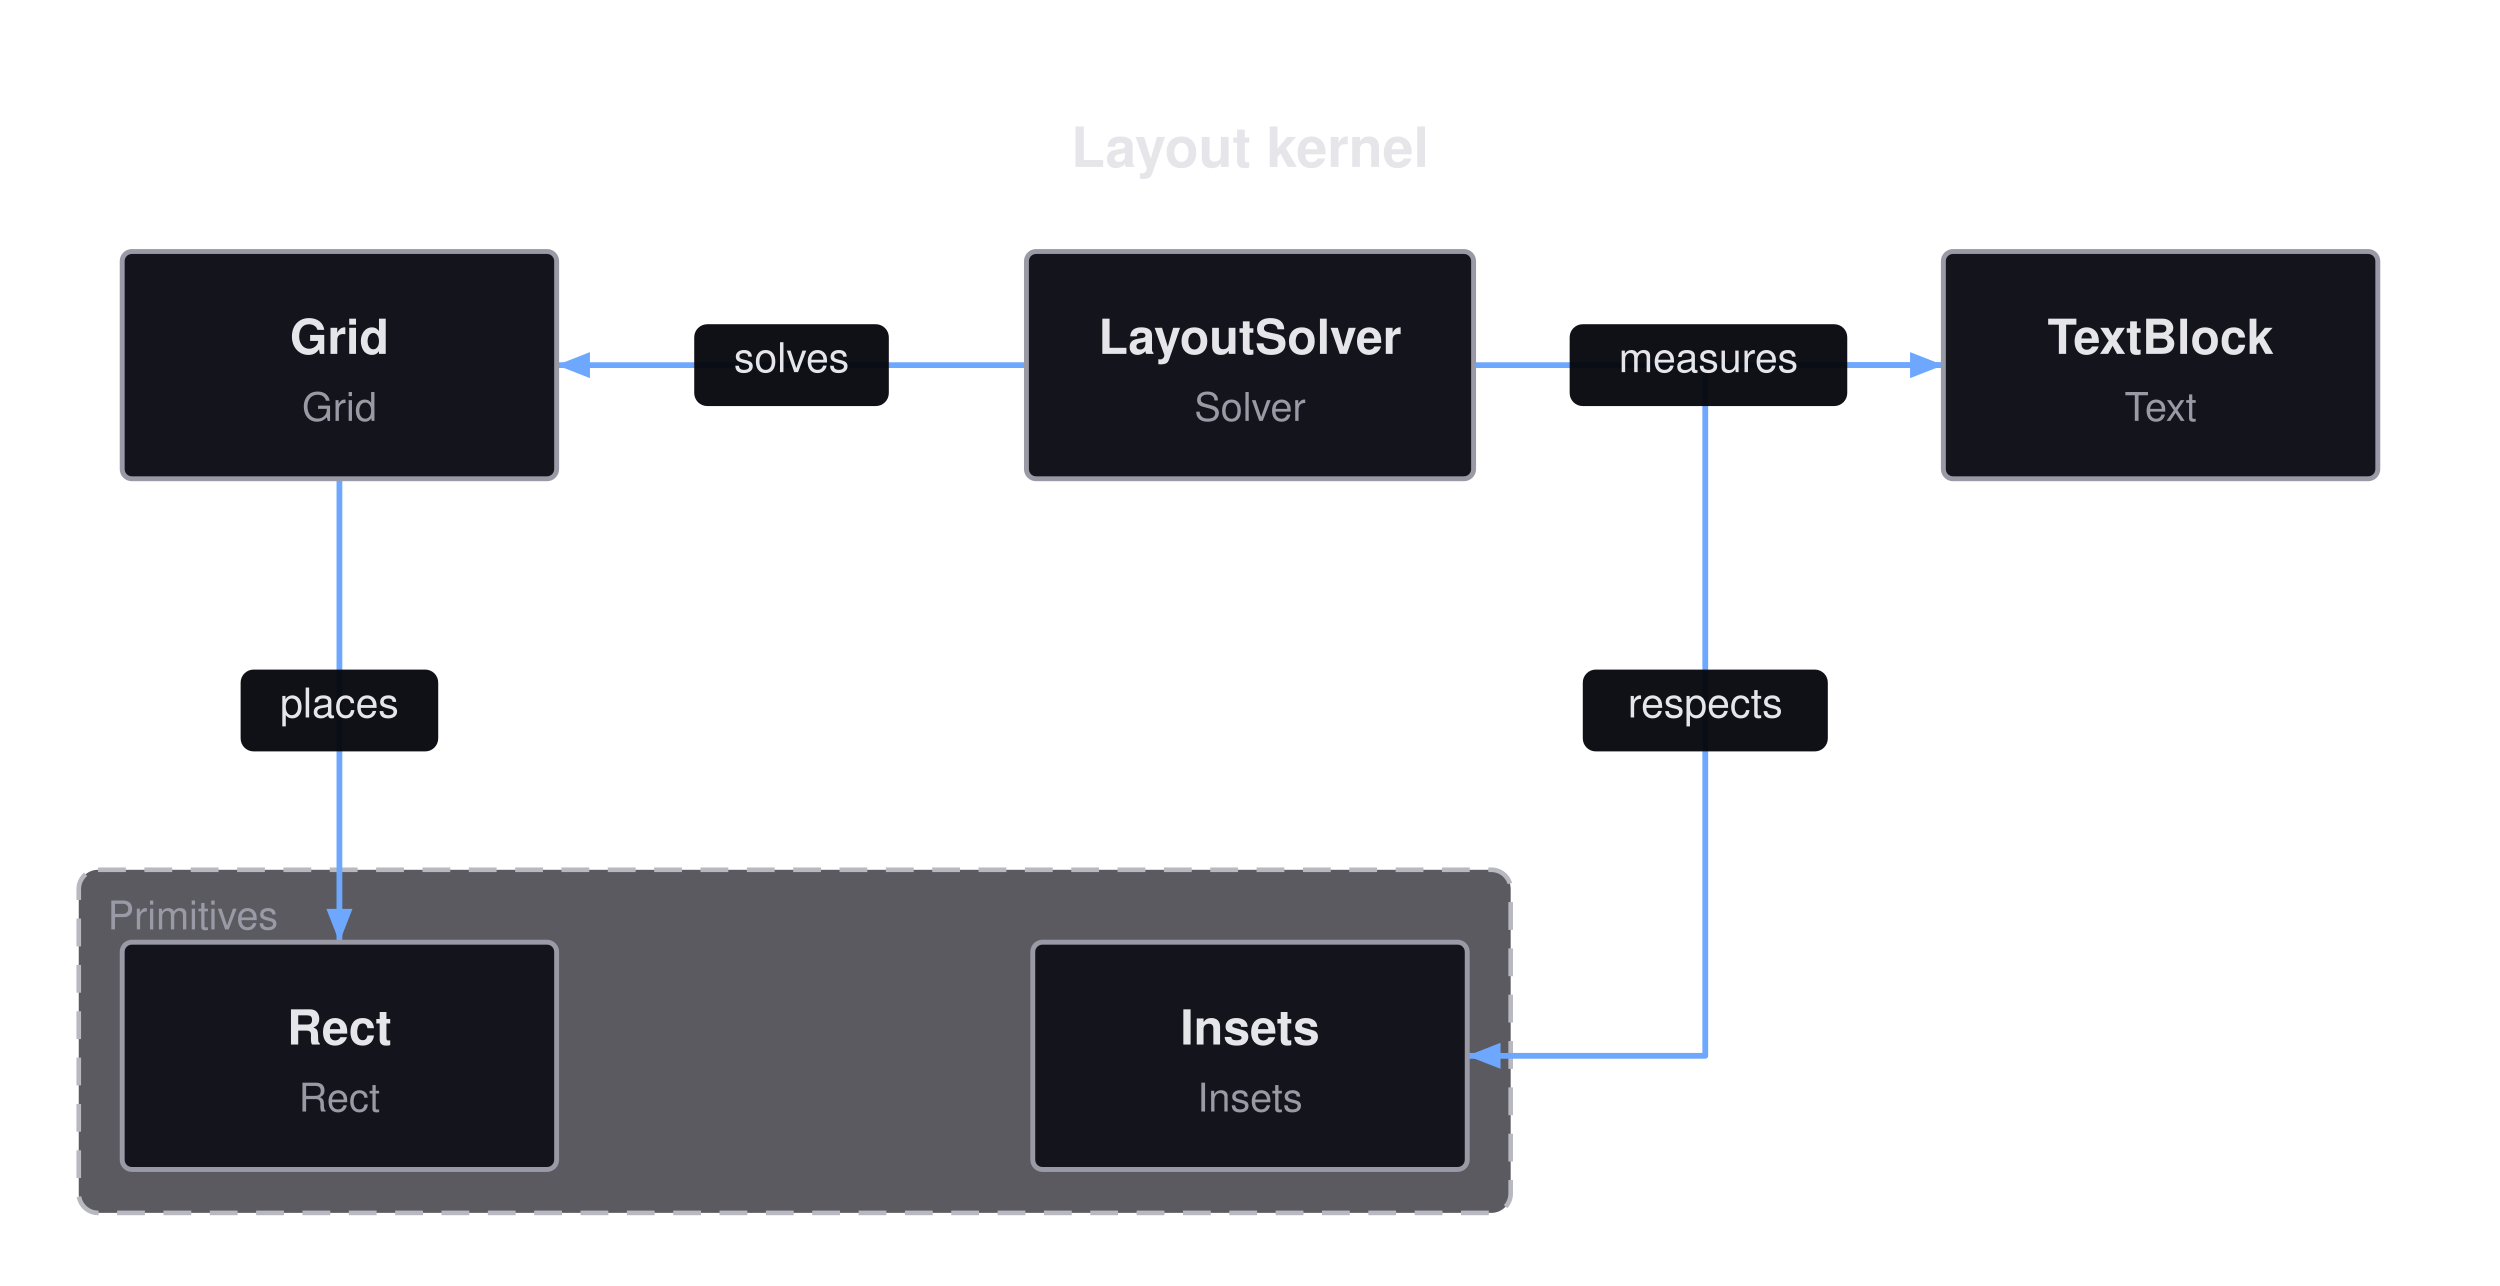
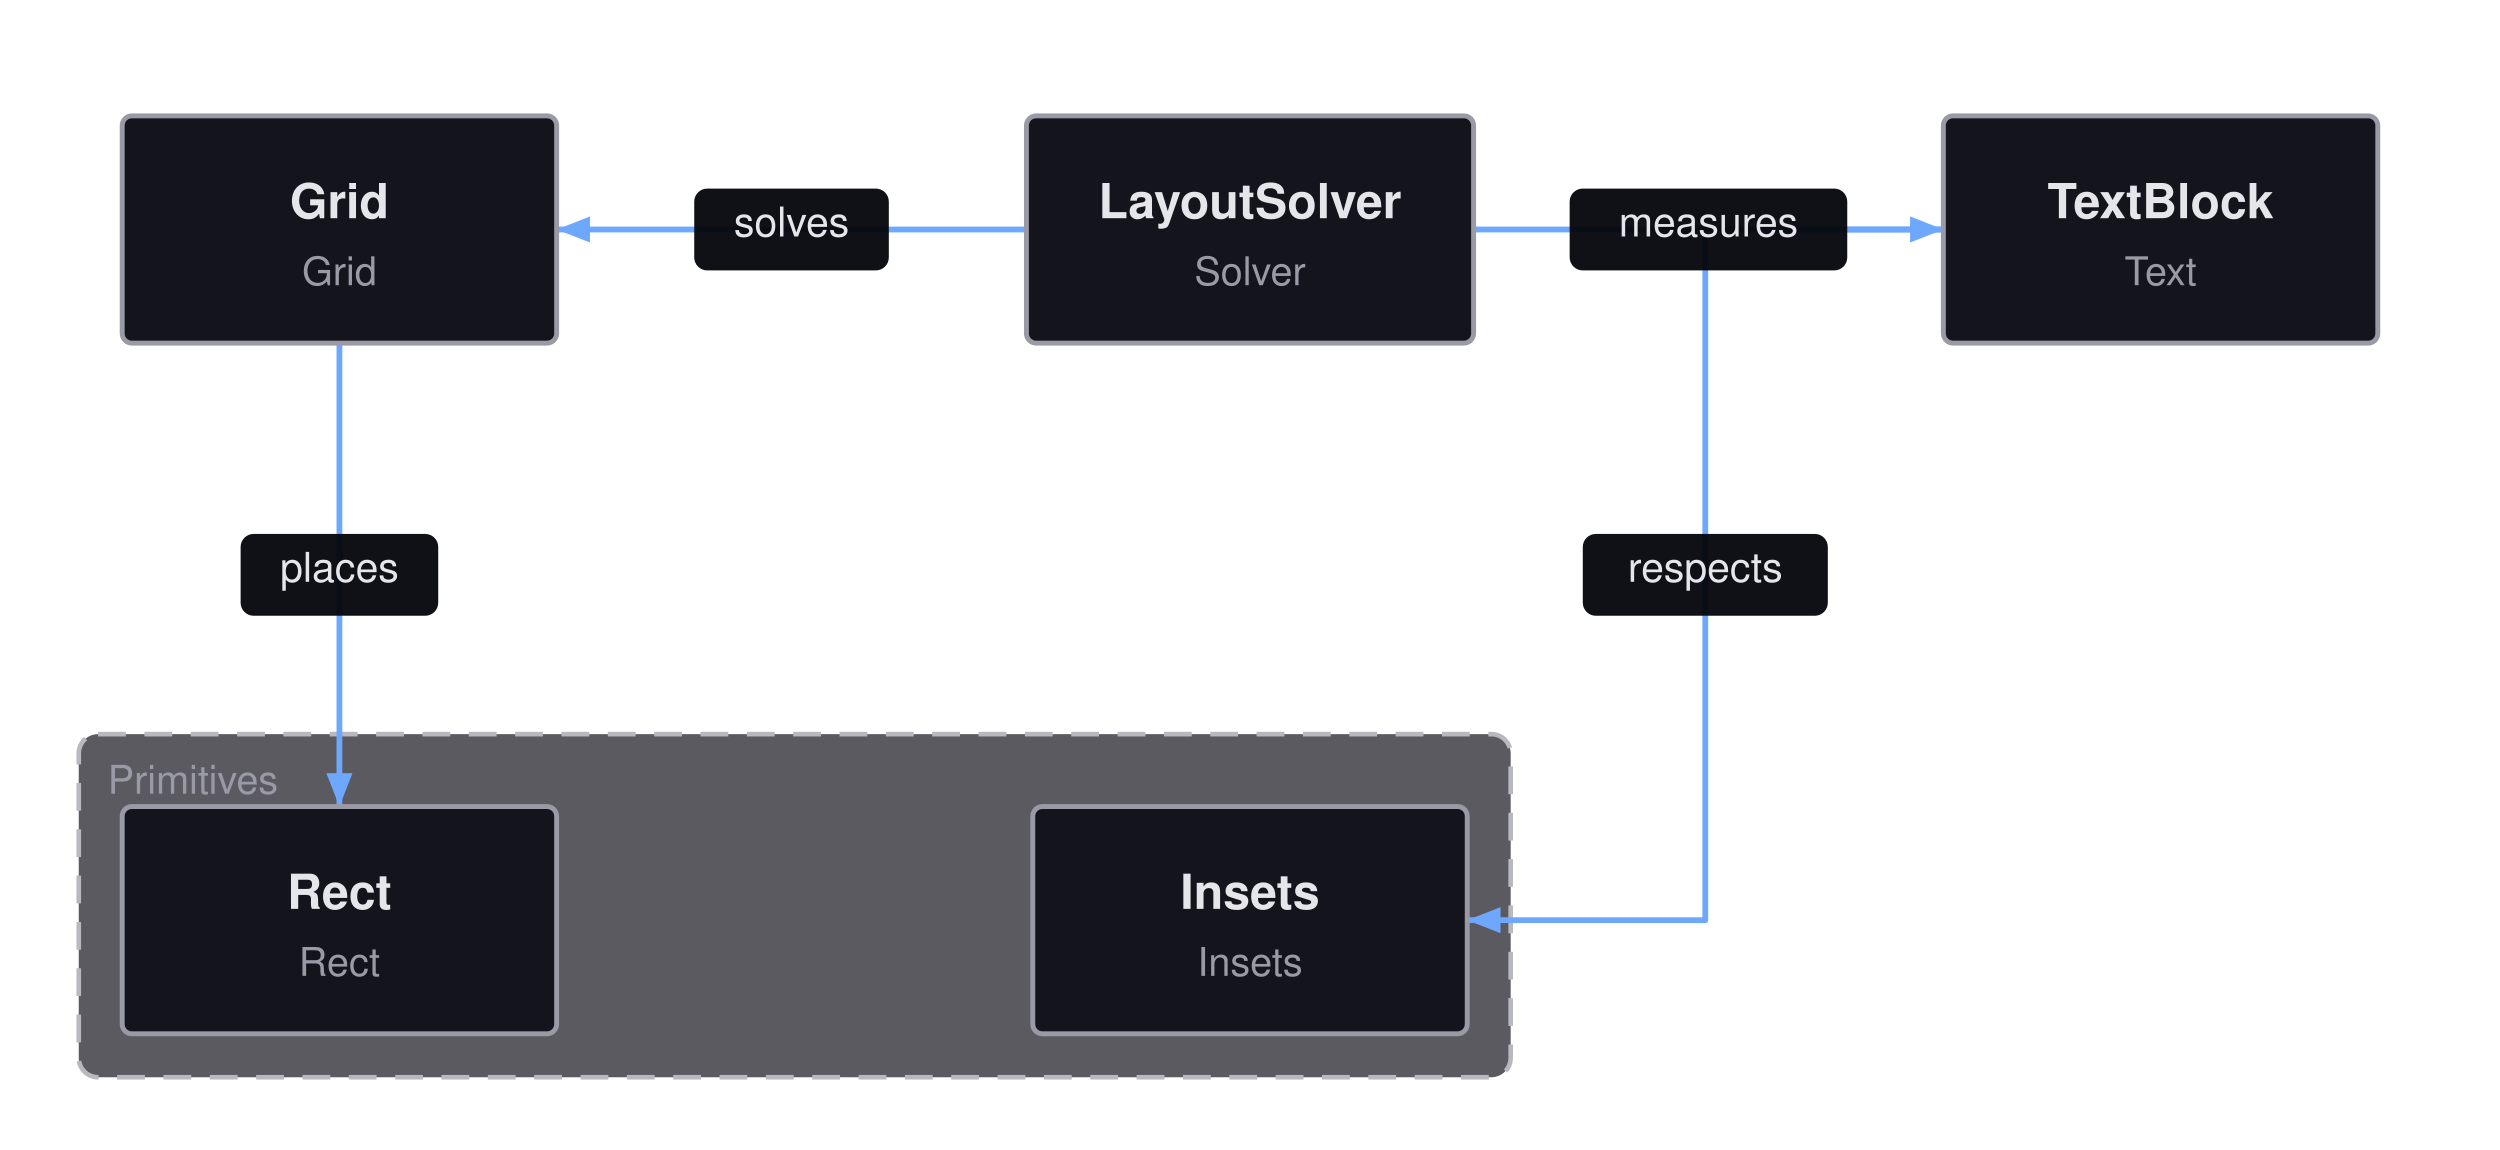
- <svg xmlns="http://www.w3.org/2000/svg" version="1.1" width="776.84" height="399.39" viewBox="0 0 776.84 399.39" class="atelier-diagram" data-renderer="atelier/diagram" role="img">
-   <rect x="0" y="0" width="776.84" height="399.39" fill="transparent" />
-   <text x="388.42" y="51.87" font-family="system-ui, -apple-system, Helvetica, Arial, sans-serif" font-size="17.25" font-weight="bold" text-anchor="middle" fill="var(--ink-0, #e6e6ea)">Layout kernel</text>
-   <rect x="24.47" y="270.27" width="444.95" height="106.62" rx="6" fill="var(--surface-1, #14141c)" stroke="var(--ink-1, #9a9aa6)" stroke-width="1.44" stroke-dasharray="8.64 5.76" opacity="0.7" />
-   <text x="33.47" y="288.79" font-family="system-ui, -apple-system, Helvetica, Arial, sans-serif" font-size="12.3" fill="var(--ink-1, #9a9aa6)">Primitives</text>
-   <line x1="318.95" y1="113.46" x2="172.97" y2="113.46" fill="none" stroke="var(--color-brand, #6ea8fe)" stroke-width="1.8" stroke-linecap="round" stroke-linejoin="round" />
-   <path d="M 172.97 113.46 L 183.32 109.41 L 183.32 117.51 Z" fill="var(--color-brand, #6ea8fe)" />
-   <line x1="457.89" y1="113.46" x2="603.87" y2="113.46" fill="none" stroke="var(--color-brand, #6ea8fe)" stroke-width="1.8" stroke-linecap="round" stroke-linejoin="round" />
-   <path d="M 603.87 113.46 L 593.52 117.51 L 593.52 109.41 Z" fill="var(--color-brand, #6ea8fe)" />
-   <line x1="105.47" y1="148.77" x2="105.47" y2="292.77" fill="none" stroke="var(--color-brand, #6ea8fe)" stroke-width="1.8" stroke-linecap="round" stroke-linejoin="round" />
-   <path d="M 105.47 292.77 L 101.42 282.42 L 109.52 282.42 Z" fill="var(--color-brand, #6ea8fe)" />
-   <path d="M 603.87 113.46 L 529.89 113.46 L 529.89 328.08 L 455.92 328.08" fill="none" stroke="var(--color-brand, #6ea8fe)" stroke-width="1.8" stroke-linecap="round" stroke-linejoin="round" />
-   <path d="M 455.92 328.08 L 466.27 324.03 L 466.27 332.13 Z" fill="var(--color-brand, #6ea8fe)" />
-   <rect x="318.95" y="78.15" width="138.95" height="70.62" rx="3" fill="var(--surface-1, #14141c)" stroke="var(--ink-1, #9a9aa6)" stroke-width="1.53" />
-   <text x="388.42" y="109.95" font-family="system-ui, -apple-system, Helvetica, Arial, sans-serif" font-size="15" font-weight="bold" text-anchor="middle" fill="var(--ink-0, #e6e6ea)">LayoutSolver</text>
-   <text x="388.42" y="130.77" font-family="system-ui, -apple-system, Helvetica, Arial, sans-serif" font-size="12.3" text-anchor="middle" fill="var(--ink-1, #9a9aa6)">Solver</text>
-   <rect x="37.97" y="78.15" width="135" height="70.62" rx="3" fill="var(--surface-1, #14141c)" stroke="var(--ink-1, #9a9aa6)" stroke-width="1.53" />
-   <text x="105.47" y="109.95" font-family="system-ui, -apple-system, Helvetica, Arial, sans-serif" font-size="15" font-weight="bold" text-anchor="middle" fill="var(--ink-0, #e6e6ea)">Grid</text>
-   <text x="105.47" y="130.77" font-family="system-ui, -apple-system, Helvetica, Arial, sans-serif" font-size="12.3" text-anchor="middle" fill="var(--ink-1, #9a9aa6)">Grid</text>
-   <rect x="603.87" y="78.15" width="135" height="70.62" rx="3" fill="var(--surface-1, #14141c)" stroke="var(--ink-1, #9a9aa6)" stroke-width="1.53" />
-   <text x="671.37" y="109.95" font-family="system-ui, -apple-system, Helvetica, Arial, sans-serif" font-size="15" font-weight="bold" text-anchor="middle" fill="var(--ink-0, #e6e6ea)">TextBlock</text>
-   <text x="671.37" y="130.77" font-family="system-ui, -apple-system, Helvetica, Arial, sans-serif" font-size="12.3" text-anchor="middle" fill="var(--ink-1, #9a9aa6)">Text</text>
-   <rect x="37.97" y="292.77" width="135" height="70.62" rx="3" fill="var(--surface-1, #14141c)" stroke="var(--ink-1, #9a9aa6)" stroke-width="1.53" />
-   <text x="105.47" y="324.57" font-family="system-ui, -apple-system, Helvetica, Arial, sans-serif" font-size="15" font-weight="bold" text-anchor="middle" fill="var(--ink-0, #e6e6ea)">Rect</text>
-   <text x="105.47" y="345.39" font-family="system-ui, -apple-system, Helvetica, Arial, sans-serif" font-size="12.3" text-anchor="middle" fill="var(--ink-1, #9a9aa6)">Rect</text>
-   <rect x="320.92" y="292.77" width="135" height="70.62" rx="3" fill="var(--surface-1, #14141c)" stroke="var(--ink-1, #9a9aa6)" stroke-width="1.53" />
-   <text x="388.42" y="324.57" font-family="system-ui, -apple-system, Helvetica, Arial, sans-serif" font-size="15" font-weight="bold" text-anchor="middle" fill="var(--ink-0, #e6e6ea)">Insets</text>
-   <text x="388.42" y="345.39" font-family="system-ui, -apple-system, Helvetica, Arial, sans-serif" font-size="12.3" text-anchor="middle" fill="var(--ink-1, #9a9aa6)">Insets</text>
-   <rect x="215.72" y="100.75" width="60.47" height="25.43" rx="4.05" fill="var(--figure-canvas, #05070c)" opacity="0.96" />
-   <text x="245.96" y="115.63" font-family="system-ui, -apple-system, Helvetica, Arial, sans-serif" font-size="12.75" text-anchor="middle" fill="var(--ink-0, #e6e6ea)">solves</text>
-   <rect x="487.75" y="100.75" width="86.26" height="25.43" rx="4.05" fill="var(--figure-canvas, #05070c)" opacity="0.96" />
-   <text x="530.88" y="115.63" font-family="system-ui, -apple-system, Helvetica, Arial, sans-serif" font-size="12.75" text-anchor="middle" fill="var(--ink-0, #e6e6ea)">measures</text>
-   <rect x="74.77" y="208.06" width="61.4" height="25.43" rx="4.05" fill="var(--figure-canvas, #05070c)" opacity="0.96" />
-   <text x="105.47" y="222.94" font-family="system-ui, -apple-system, Helvetica, Arial, sans-serif" font-size="12.75" text-anchor="middle" fill="var(--ink-0, #e6e6ea)">places</text>
-   <rect x="491.83" y="208.06" width="76.14" height="25.43" rx="4.05" fill="var(--figure-canvas, #05070c)" opacity="0.96" />
-   <text x="529.89" y="222.94" font-family="system-ui, -apple-system, Helvetica, Arial, sans-serif" font-size="12.75" text-anchor="middle" fill="var(--ink-0, #e6e6ea)">respects</text>
+ <svg xmlns="http://www.w3.org/2000/svg" version="1.1" width="776.84" height="357.24" viewBox="0 0 776.84 357.24" class="atelier-diagram" data-renderer="atelier/diagram">
+   <rect x="0" y="0" width="776.84" height="357.24" fill="transparent" />
+   <rect x="24.47" y="228.12" width="444.95" height="106.62" rx="6" fill="var(--surface-1, #14141c)" stroke="var(--ink-1, #9a9aa6)" stroke-width="1.44" stroke-dasharray="8.64 5.76" opacity="0.7" />
+   <text x="33.47" y="246.64" font-family="system-ui, -apple-system, Helvetica, Arial, sans-serif" font-size="12.3" fill="var(--ink-1, #9a9aa6)">Primitives</text>
+   <line x1="318.95" y1="71.31" x2="172.97" y2="71.31" fill="none" stroke="var(--color-brand, #6ea8fe)" stroke-width="1.8" stroke-linecap="round" stroke-linejoin="round" />
+   <path d="M 172.97 71.31 L 183.32 67.26 L 183.32 75.36 Z" fill="var(--color-brand, #6ea8fe)" />
+   <line x1="457.89" y1="71.31" x2="603.87" y2="71.31" fill="none" stroke="var(--color-brand, #6ea8fe)" stroke-width="1.8" stroke-linecap="round" stroke-linejoin="round" />
+   <path d="M 603.87 71.31 L 593.52 75.36 L 593.52 67.26 Z" fill="var(--color-brand, #6ea8fe)" />
+   <line x1="105.47" y1="106.62" x2="105.47" y2="250.62" fill="none" stroke="var(--color-brand, #6ea8fe)" stroke-width="1.8" stroke-linecap="round" stroke-linejoin="round" />
+   <path d="M 105.47 250.62 L 101.42 240.27 L 109.52 240.27 Z" fill="var(--color-brand, #6ea8fe)" />
+   <path d="M 603.87 71.31 L 529.89 71.31 L 529.89 285.93 L 455.92 285.93" fill="none" stroke="var(--color-brand, #6ea8fe)" stroke-width="1.8" stroke-linecap="round" stroke-linejoin="round" />
+   <path d="M 455.92 285.93 L 466.27 281.88 L 466.27 289.98 Z" fill="var(--color-brand, #6ea8fe)" />
+   <rect x="318.95" y="36" width="138.95" height="70.62" rx="3" fill="var(--surface-1, #14141c)" stroke="var(--ink-1, #9a9aa6)" stroke-width="1.53" />
+   <text x="388.42" y="67.8" font-family="system-ui, -apple-system, Helvetica, Arial, sans-serif" font-size="15" font-weight="bold" text-anchor="middle" fill="var(--ink-0, #e6e6ea)">LayoutSolver</text>
+   <text x="388.42" y="88.62" font-family="system-ui, -apple-system, Helvetica, Arial, sans-serif" font-size="12.3" text-anchor="middle" fill="var(--ink-1, #9a9aa6)">Solver</text>
+   <rect x="37.97" y="36" width="135" height="70.62" rx="3" fill="var(--surface-1, #14141c)" stroke="var(--ink-1, #9a9aa6)" stroke-width="1.53" />
+   <text x="105.47" y="67.8" font-family="system-ui, -apple-system, Helvetica, Arial, sans-serif" font-size="15" font-weight="bold" text-anchor="middle" fill="var(--ink-0, #e6e6ea)">Grid</text>
+   <text x="105.47" y="88.62" font-family="system-ui, -apple-system, Helvetica, Arial, sans-serif" font-size="12.3" text-anchor="middle" fill="var(--ink-1, #9a9aa6)">Grid</text>
+   <rect x="603.87" y="36" width="135" height="70.62" rx="3" fill="var(--surface-1, #14141c)" stroke="var(--ink-1, #9a9aa6)" stroke-width="1.53" />
+   <text x="671.37" y="67.8" font-family="system-ui, -apple-system, Helvetica, Arial, sans-serif" font-size="15" font-weight="bold" text-anchor="middle" fill="var(--ink-0, #e6e6ea)">TextBlock</text>
+   <text x="671.37" y="88.62" font-family="system-ui, -apple-system, Helvetica, Arial, sans-serif" font-size="12.3" text-anchor="middle" fill="var(--ink-1, #9a9aa6)">Text</text>
+   <rect x="37.97" y="250.62" width="135" height="70.62" rx="3" fill="var(--surface-1, #14141c)" stroke="var(--ink-1, #9a9aa6)" stroke-width="1.53" />
+   <text x="105.47" y="282.42" font-family="system-ui, -apple-system, Helvetica, Arial, sans-serif" font-size="15" font-weight="bold" text-anchor="middle" fill="var(--ink-0, #e6e6ea)">Rect</text>
+   <text x="105.47" y="303.24" font-family="system-ui, -apple-system, Helvetica, Arial, sans-serif" font-size="12.3" text-anchor="middle" fill="var(--ink-1, #9a9aa6)">Rect</text>
+   <rect x="320.92" y="250.62" width="135" height="70.62" rx="3" fill="var(--surface-1, #14141c)" stroke="var(--ink-1, #9a9aa6)" stroke-width="1.53" />
+   <text x="388.42" y="282.42" font-family="system-ui, -apple-system, Helvetica, Arial, sans-serif" font-size="15" font-weight="bold" text-anchor="middle" fill="var(--ink-0, #e6e6ea)">Insets</text>
+   <text x="388.42" y="303.24" font-family="system-ui, -apple-system, Helvetica, Arial, sans-serif" font-size="12.3" text-anchor="middle" fill="var(--ink-1, #9a9aa6)">Insets</text>
+   <rect x="215.72" y="58.6" width="60.47" height="25.43" rx="4.05" fill="var(--figure-canvas, #05070c)" opacity="0.96" />
+   <text x="245.96" y="73.48" font-family="system-ui, -apple-system, Helvetica, Arial, sans-serif" font-size="12.75" text-anchor="middle" fill="var(--ink-0, #e6e6ea)">solves</text>
+   <rect x="487.75" y="58.6" width="86.26" height="25.43" rx="4.05" fill="var(--figure-canvas, #05070c)" opacity="0.96" />
+   <text x="530.88" y="73.48" font-family="system-ui, -apple-system, Helvetica, Arial, sans-serif" font-size="12.75" text-anchor="middle" fill="var(--ink-0, #e6e6ea)">measures</text>
+   <rect x="74.77" y="165.91" width="61.4" height="25.43" rx="4.05" fill="var(--figure-canvas, #05070c)" opacity="0.96" />
+   <text x="105.47" y="180.79" font-family="system-ui, -apple-system, Helvetica, Arial, sans-serif" font-size="12.75" text-anchor="middle" fill="var(--ink-0, #e6e6ea)">places</text>
+   <rect x="491.83" y="165.91" width="76.14" height="25.43" rx="4.05" fill="var(--figure-canvas, #05070c)" opacity="0.96" />
+   <text x="529.89" y="180.79" font-family="system-ui, -apple-system, Helvetica, Arial, sans-serif" font-size="12.75" text-anchor="middle" fill="var(--ink-0, #e6e6ea)">respects</text>
</svg>
